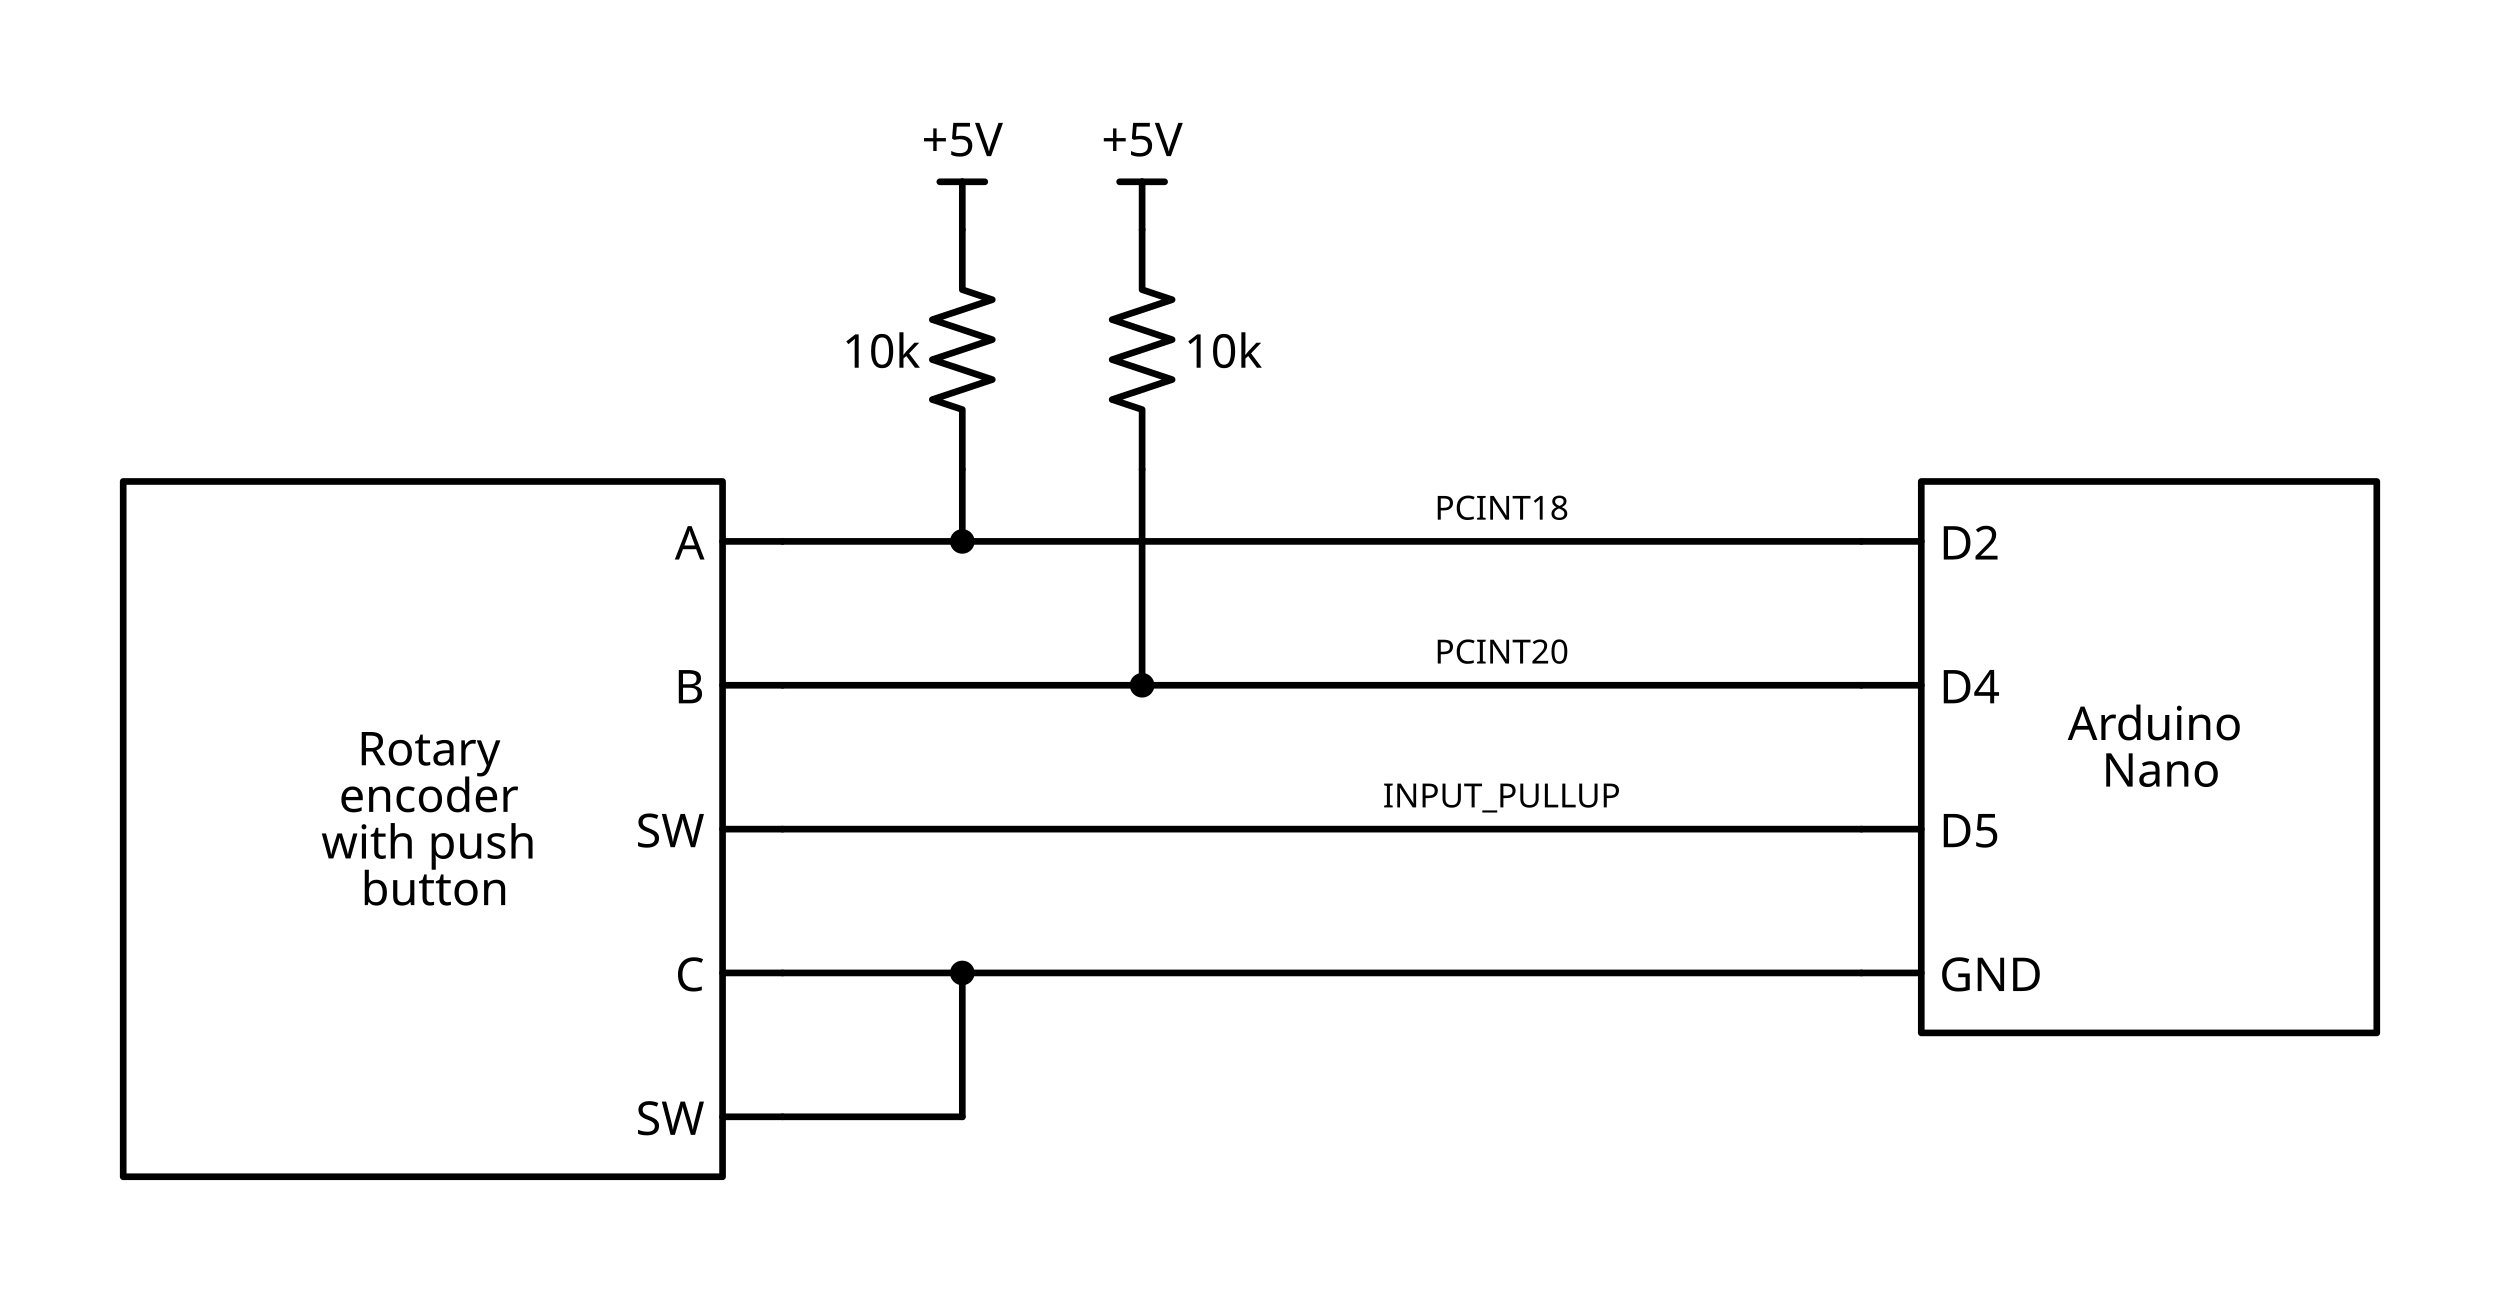
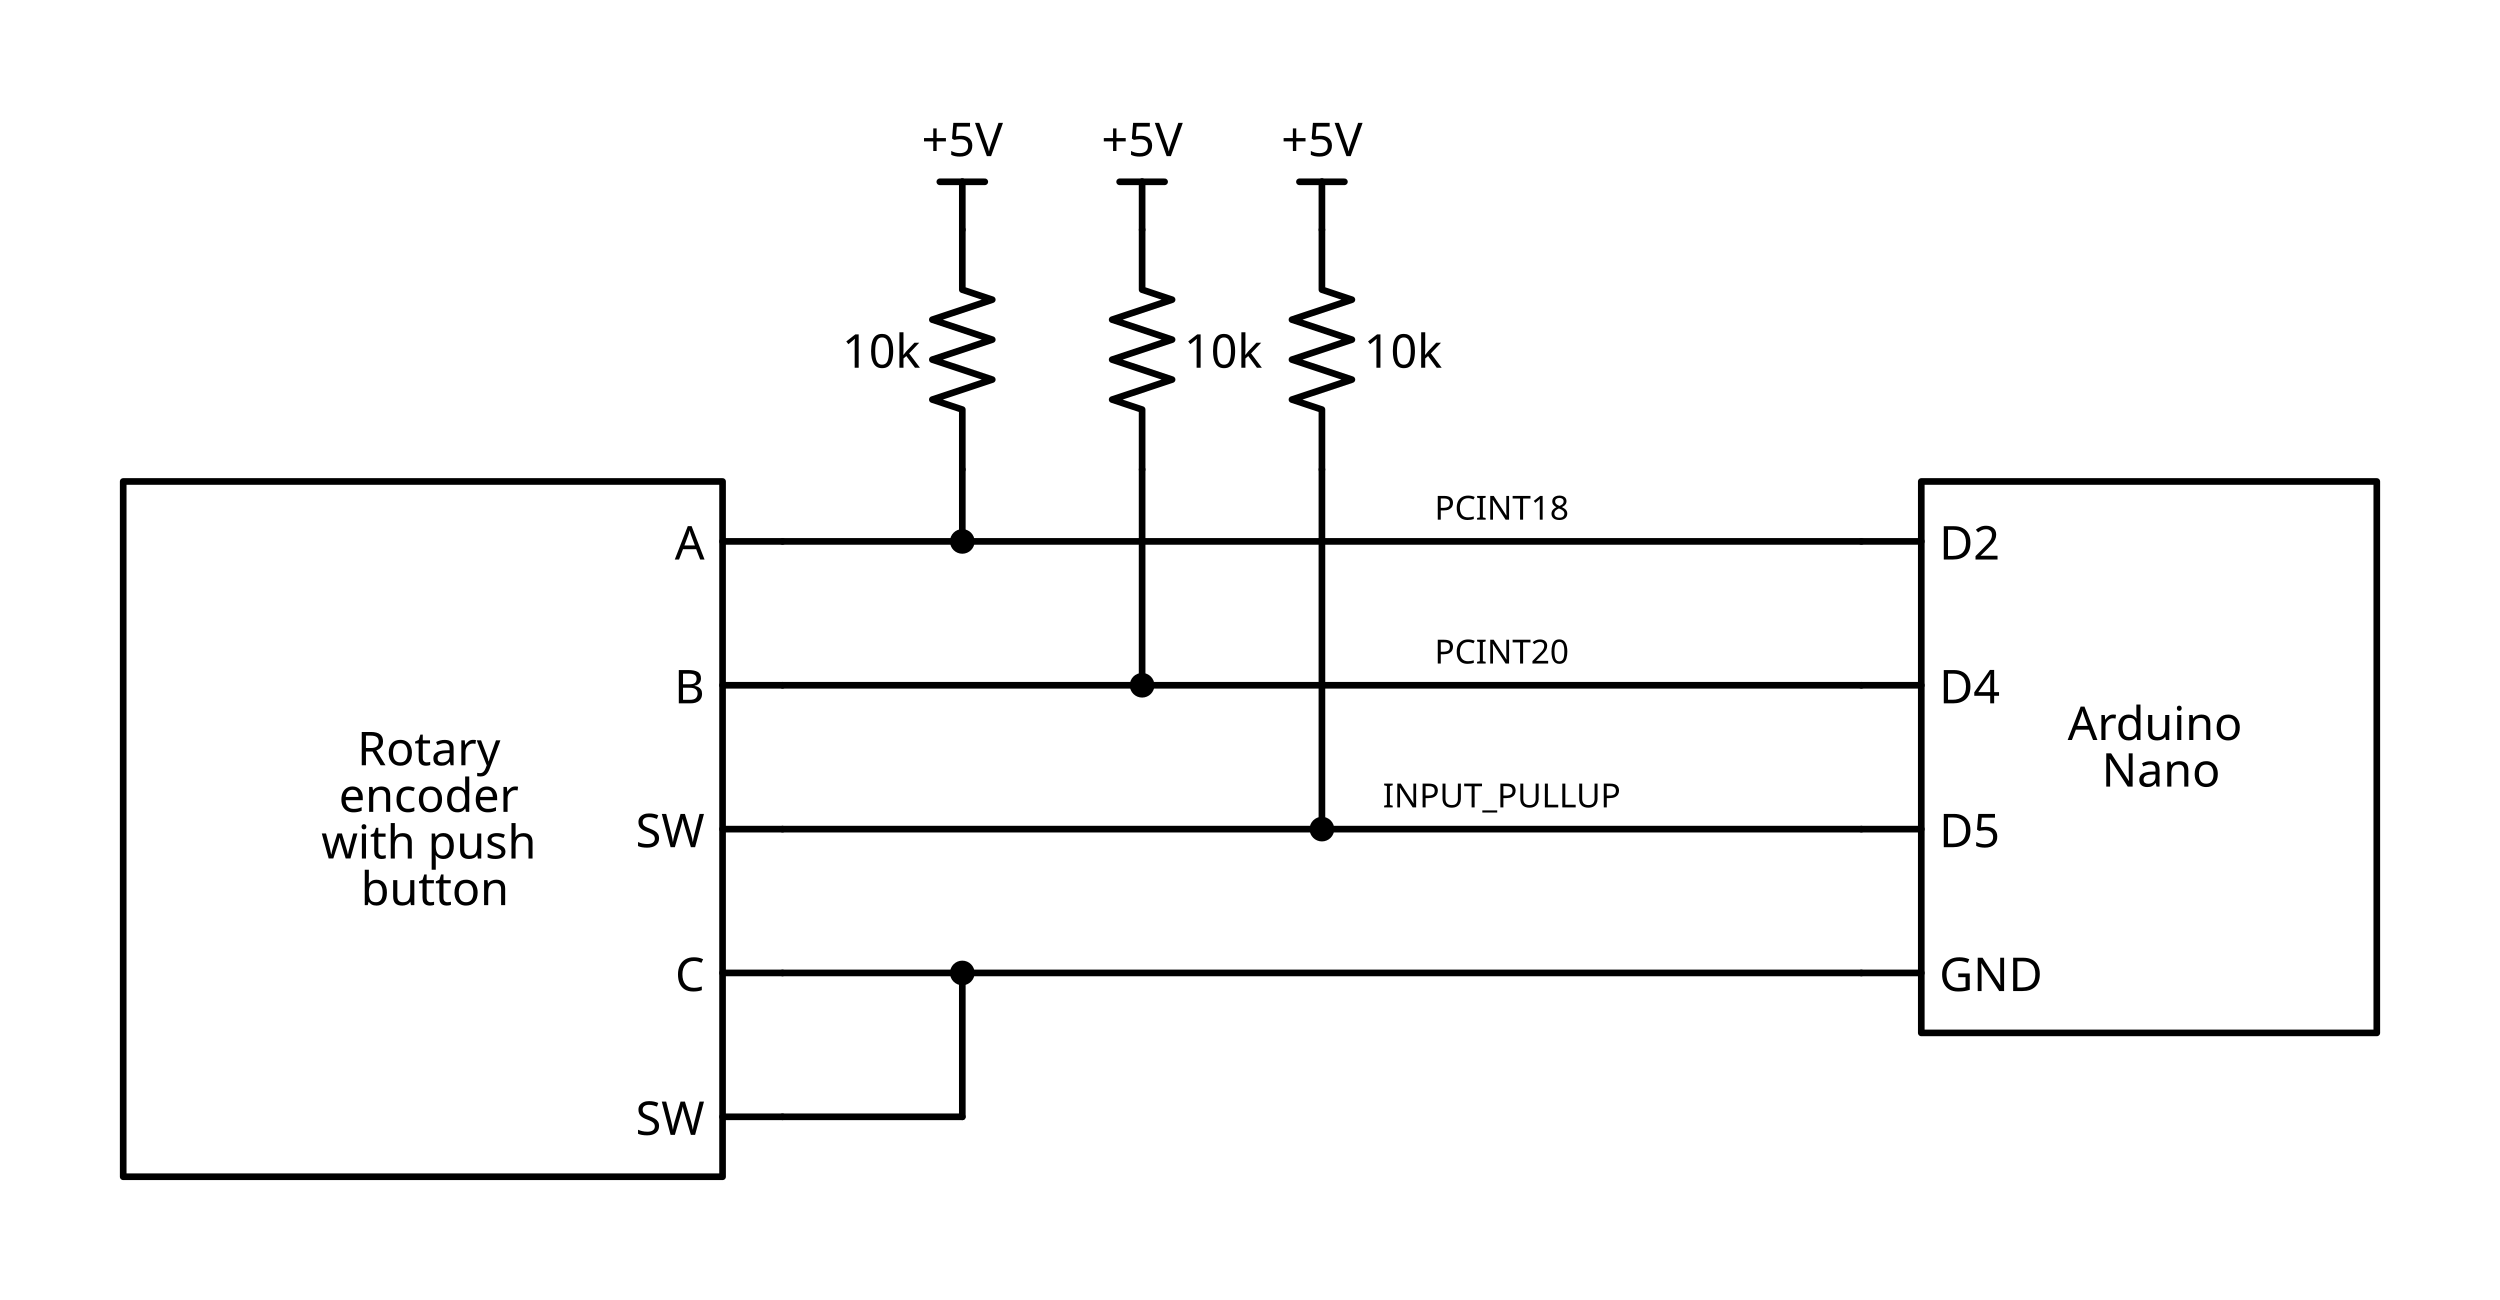
<svg xmlns="http://www.w3.org/2000/svg" xml:lang="en" height="390.4pt" width="750.8pt" viewBox="-37.0 -353.4 750.8 390.4" style="background-color:white;">
  <path d="M 0.0,-0.0 L 180,-0 L 180,-208.8 L 0,-208.8 L 0,-0" style="stroke:black;fill:none;stroke-width:2.0;stroke-dasharray:-;stroke-linecap:round;stroke-linejoin:round;" />
  <path d="M 180.0,-190.8 L 198,-190.8" style="stroke:black;fill:none;stroke-width:2.0;stroke-dasharray:-;stroke-linecap:round;stroke-linejoin:round;" />
  <path d="M 180.0,-147.6 L 198,-147.6" style="stroke:black;fill:none;stroke-width:2.0;stroke-dasharray:-;stroke-linecap:round;stroke-linejoin:round;" />
  <path d="M 180.0,-104.4 L 198,-104.4" style="stroke:black;fill:none;stroke-width:2.0;stroke-dasharray:-;stroke-linecap:round;stroke-linejoin:round;" />
  <path d="M 180.0,-61.2 L 198,-61.2" style="stroke:black;fill:none;stroke-width:2.0;stroke-dasharray:-;stroke-linecap:round;stroke-linejoin:round;" />
  <path d="M 180.0,-18.0 L 198,-18" style="stroke:black;fill:none;stroke-width:2.0;stroke-dasharray:-;stroke-linecap:round;stroke-linejoin:round;" />
  <path d="M 540.0,-43.2 L 676.8,-43.2 L 676.8,-208.8 L 540,-208.8 L 540,-43.2" style="stroke:black;fill:none;stroke-width:2.0;stroke-dasharray:-;stroke-linecap:round;stroke-linejoin:round;" />
  <path d="M 540.0,-190.8 L 522,-190.8" style="stroke:black;fill:none;stroke-width:2.0;stroke-dasharray:-;stroke-linecap:round;stroke-linejoin:round;" />
  <path d="M 540.0,-147.6 L 522,-147.6" style="stroke:black;fill:none;stroke-width:2.0;stroke-dasharray:-;stroke-linecap:round;stroke-linejoin:round;" />
  <path d="M 540.0,-104.4 L 522,-104.4" style="stroke:black;fill:none;stroke-width:2.0;stroke-dasharray:-;stroke-linecap:round;stroke-linejoin:round;" />
  <path d="M 540.0,-61.2 L 522,-61.2" style="stroke:black;fill:none;stroke-width:2.0;stroke-dasharray:-;stroke-linecap:round;stroke-linejoin:round;" />
  <path d="M 198.0,-190.8 L 360,-190.8 L 522,-190.8" style="stroke:black;fill:none;stroke-width:2.0;stroke-dasharray:-;stroke-linecap:round;stroke-linejoin:round;" />
  <path d="M 198.0,-147.6 L 360,-147.6 L 522,-147.6" style="stroke:black;fill:none;stroke-width:2.0;stroke-dasharray:-;stroke-linecap:round;stroke-linejoin:round;" />
  <path d="M 198.0,-104.4 L 360,-104.4 L 522,-104.4" style="stroke:black;fill:none;stroke-width:2.0;stroke-dasharray:-;stroke-linecap:round;stroke-linejoin:round;" />
  <path d="M 198.0,-61.2 L 360,-61.2 L 522,-61.2" style="stroke:black;fill:none;stroke-width:2.0;stroke-dasharray:-;stroke-linecap:round;stroke-linejoin:round;" />
  <path d="M 252.0,-190.8 L 252,-201.6 L 252,-212.4" style="stroke:black;fill:none;stroke-width:2.0;stroke-dasharray:-;stroke-linecap:round;stroke-linejoin:round;" />
  <path d="M 252.0,-212.4 L 252,-230.4 L 243,-233.4 L 261,-239.4 L 243,-245.4 L 261,-251.4 L 243,-257.4 L 261,-263.4 L 252,-266.4 L 252,-284.4" style="stroke:black;fill:none;stroke-width:2.0;stroke-dasharray:-;stroke-linecap:round;stroke-linejoin:round;" />
  <path d="M 252.0,-284.4 L 252,-298.8" style="stroke:black;fill:none;stroke-width:2.0;stroke-dasharray:-;stroke-linecap:round;stroke-linejoin:round;" />
  <path d="M 252.0,-298.8 L 245.25,-298.8" style="stroke:black;fill:none;stroke-width:2.0;stroke-dasharray:-;stroke-linecap:round;stroke-linejoin:round;" />
  <path d="M 252.0,-298.8 L 258.75,-298.8" style="stroke:black;fill:none;stroke-width:2.0;stroke-dasharray:-;stroke-linecap:round;stroke-linejoin:round;" />
  <path d="M 306.0,-147.6 L 306,-180 L 306,-212.4" style="stroke:black;fill:none;stroke-width:2.0;stroke-dasharray:-;stroke-linecap:round;stroke-linejoin:round;" />
  <path d="M 306.0,-212.4 L 306,-230.4 L 297,-233.4 L 315,-239.4 L 297,-245.4 L 315,-251.4 L 297,-257.4 L 315,-263.4 L 306,-266.4 L 306,-284.4" style="stroke:black;fill:none;stroke-width:2.0;stroke-dasharray:-;stroke-linecap:round;stroke-linejoin:round;" />
  <path d="M 306.0,-284.4 L 306,-298.8" style="stroke:black;fill:none;stroke-width:2.0;stroke-dasharray:-;stroke-linecap:round;stroke-linejoin:round;" />
  <path d="M 306.0,-298.8 L 299.25,-298.8" style="stroke:black;fill:none;stroke-width:2.0;stroke-dasharray:-;stroke-linecap:round;stroke-linejoin:round;" />
  <path d="M 306.0,-298.8 L 312.75,-298.8" style="stroke:black;fill:none;stroke-width:2.0;stroke-dasharray:-;stroke-linecap:round;stroke-linejoin:round;" />
+   <path d="M 360.0,-104.4 L 360,-158.4 L 360,-212.4" style="stroke:black;fill:none;stroke-width:2.0;stroke-dasharray:-;stroke-linecap:round;stroke-linejoin:round;" />
+   <path d="M 360.0,-212.4 L 360,-230.4 L 351,-233.4 L 369,-239.4 L 351,-245.4 L 369,-251.4 L 351,-257.4 L 369,-263.4 L 360,-266.4 L 360,-284.4" style="stroke:black;fill:none;stroke-width:2.0;stroke-dasharray:-;stroke-linecap:round;stroke-linejoin:round;" />
+   <path d="M 360.0,-284.4 L 360,-298.8" style="stroke:black;fill:none;stroke-width:2.0;stroke-dasharray:-;stroke-linecap:round;stroke-linejoin:round;" />
+   <path d="M 360.0,-298.8 L 353.25,-298.8" style="stroke:black;fill:none;stroke-width:2.0;stroke-dasharray:-;stroke-linecap:round;stroke-linejoin:round;" />
+   <path d="M 360.0,-298.8 L 366.75,-298.8" style="stroke:black;fill:none;stroke-width:2.0;stroke-dasharray:-;stroke-linecap:round;stroke-linejoin:round;" />
  <path d="M 198.0,-18.0 L 225,-18 L 252,-18" style="stroke:black;fill:none;stroke-width:2.0;stroke-dasharray:-;stroke-linecap:round;stroke-linejoin:round;" />
  <path d="M 252.0,-18.0 L 252,-39.6 L 252,-61.2" style="stroke:black;fill:none;stroke-width:2.0;stroke-dasharray:-;stroke-linecap:round;stroke-linejoin:round;" />
  <text x="174.6" y="-204.8" dominant-baseline="central" fill="black" font-size="14" font-family="sans" text-anchor="end">
    <tspan x="174.6" dy="14">A</tspan>
  </text>
  <text x="174.6" y="-161.6" dominant-baseline="central" fill="black" font-size="14" font-family="sans" text-anchor="end">
    <tspan x="174.6" dy="14">B</tspan>
  </text>
  <text x="174.6" y="-118.4" dominant-baseline="central" fill="black" font-size="14" font-family="sans" text-anchor="end">
    <tspan x="174.6" dy="14">SW</tspan>
  </text>
  <text x="174.6" y="-75.2" dominant-baseline="central" fill="black" font-size="14" font-family="sans" text-anchor="end">
    <tspan x="174.6" dy="14">C</tspan>
  </text>
  <text x="174.6" y="-32.0" dominant-baseline="central" fill="black" font-size="14" font-family="sans" text-anchor="end">
    <tspan x="174.6" dy="14">SW</tspan>
  </text>
  <text x="93.6" y="-143.0" dominant-baseline="central" fill="black" font-size="14.0" font-family="sans" text-anchor="middle">
    <tspan x="93.6" dy="14.0">Rotary</tspan>
    <tspan x="93.6" dy="14.0">encoder</tspan>
    <tspan x="93.6" dy="14.0">with push</tspan>
    <tspan x="93.6" dy="14.0">button</tspan>
  </text>
  <text x="545.4" y="-204.8" dominant-baseline="central" fill="black" font-size="14" font-family="sans" text-anchor="start">
    <tspan x="545.4" dy="14">D2</tspan>
  </text>
  <text x="545.4" y="-161.6" dominant-baseline="central" fill="black" font-size="14" font-family="sans" text-anchor="start">
    <tspan x="545.4" dy="14">D4</tspan>
  </text>
  <text x="545.4" y="-118.4" dominant-baseline="central" fill="black" font-size="14" font-family="sans" text-anchor="start">
    <tspan x="545.4" dy="14">D5</tspan>
  </text>
  <text x="545.4" y="-75.2" dominant-baseline="central" fill="black" font-size="14" font-family="sans" text-anchor="start">
    <tspan x="545.4" dy="14">GND</tspan>
  </text>
  <text x="612.0" y="-150.6" dominant-baseline="central" fill="black" font-size="14.0" font-family="sans" text-anchor="middle">
    <tspan x="612.0" dy="14.0">Arduino</tspan>
    <tspan x="612.0" dy="14.0">Nano</tspan>
  </text>
  <text x="414.0" y="-204.4" dominant-baseline="ideographic" fill="black" font-size="10" font-family="sans" text-anchor="middle">
    <tspan x="414.0" dy="10">PCINT18</tspan>
  </text>
  <text x="414.0" y="-161.2" dominant-baseline="ideographic" fill="black" font-size="10" font-family="sans" text-anchor="middle">
    <tspan x="414.0" dy="10">PCINT20</tspan>
  </text>
  <text x="414.0" y="-118.0" dominant-baseline="ideographic" fill="black" font-size="10" font-family="sans" text-anchor="middle">
    <tspan x="414.0" dy="10">INPUT_PULLUP</tspan>
  </text>
  <text x="239.4" y="-262.4" dominant-baseline="central" fill="black" font-size="14.0" font-family="sans" text-anchor="end">
    <tspan x="239.4" dy="14.0">10k</tspan>
  </text>
  <text x="252.0" y="-316.4" dominant-baseline="ideographic" fill="black" font-size="14.0" font-family="sans" text-anchor="middle">
    <tspan x="252.0" dy="14.0">+5V</tspan>
  </text>
  <text x="318.6" y="-262.4" dominant-baseline="central" fill="black" font-size="14.0" font-family="sans" text-anchor="start">
    <tspan x="318.6" dy="14.0">10k</tspan>
  </text>
  <text x="306.0" y="-316.4" dominant-baseline="ideographic" fill="black" font-size="14.0" font-family="sans" text-anchor="middle">
    <tspan x="306.0" dy="14.0">+5V</tspan>
  </text>
+   <text x="372.6" y="-262.4" dominant-baseline="central" fill="black" font-size="14.0" font-family="sans" text-anchor="start">
+     <tspan x="372.6" dy="14.0">10k</tspan>
+   </text>
+   <text x="360.0" y="-316.4" dominant-baseline="ideographic" fill="black" font-size="14.0" font-family="sans" text-anchor="middle">
+     <tspan x="360.0" dy="14.0">+5V</tspan>
+   </text>
  <circle cx="252" cy="-190.8" r="2.7" style="stroke:black;fill:black;stroke-width:2.0;stroke-dasharray:-;" />
  <circle cx="306" cy="-147.6" r="2.7" style="stroke:black;fill:black;stroke-width:2.0;stroke-dasharray:-;" />
+   <circle cx="360" cy="-104.4" r="2.7" style="stroke:black;fill:black;stroke-width:2.0;stroke-dasharray:-;" />
  <circle cx="252" cy="-61.2" r="2.7" style="stroke:black;fill:black;stroke-width:2.0;stroke-dasharray:-;" />
</svg>
